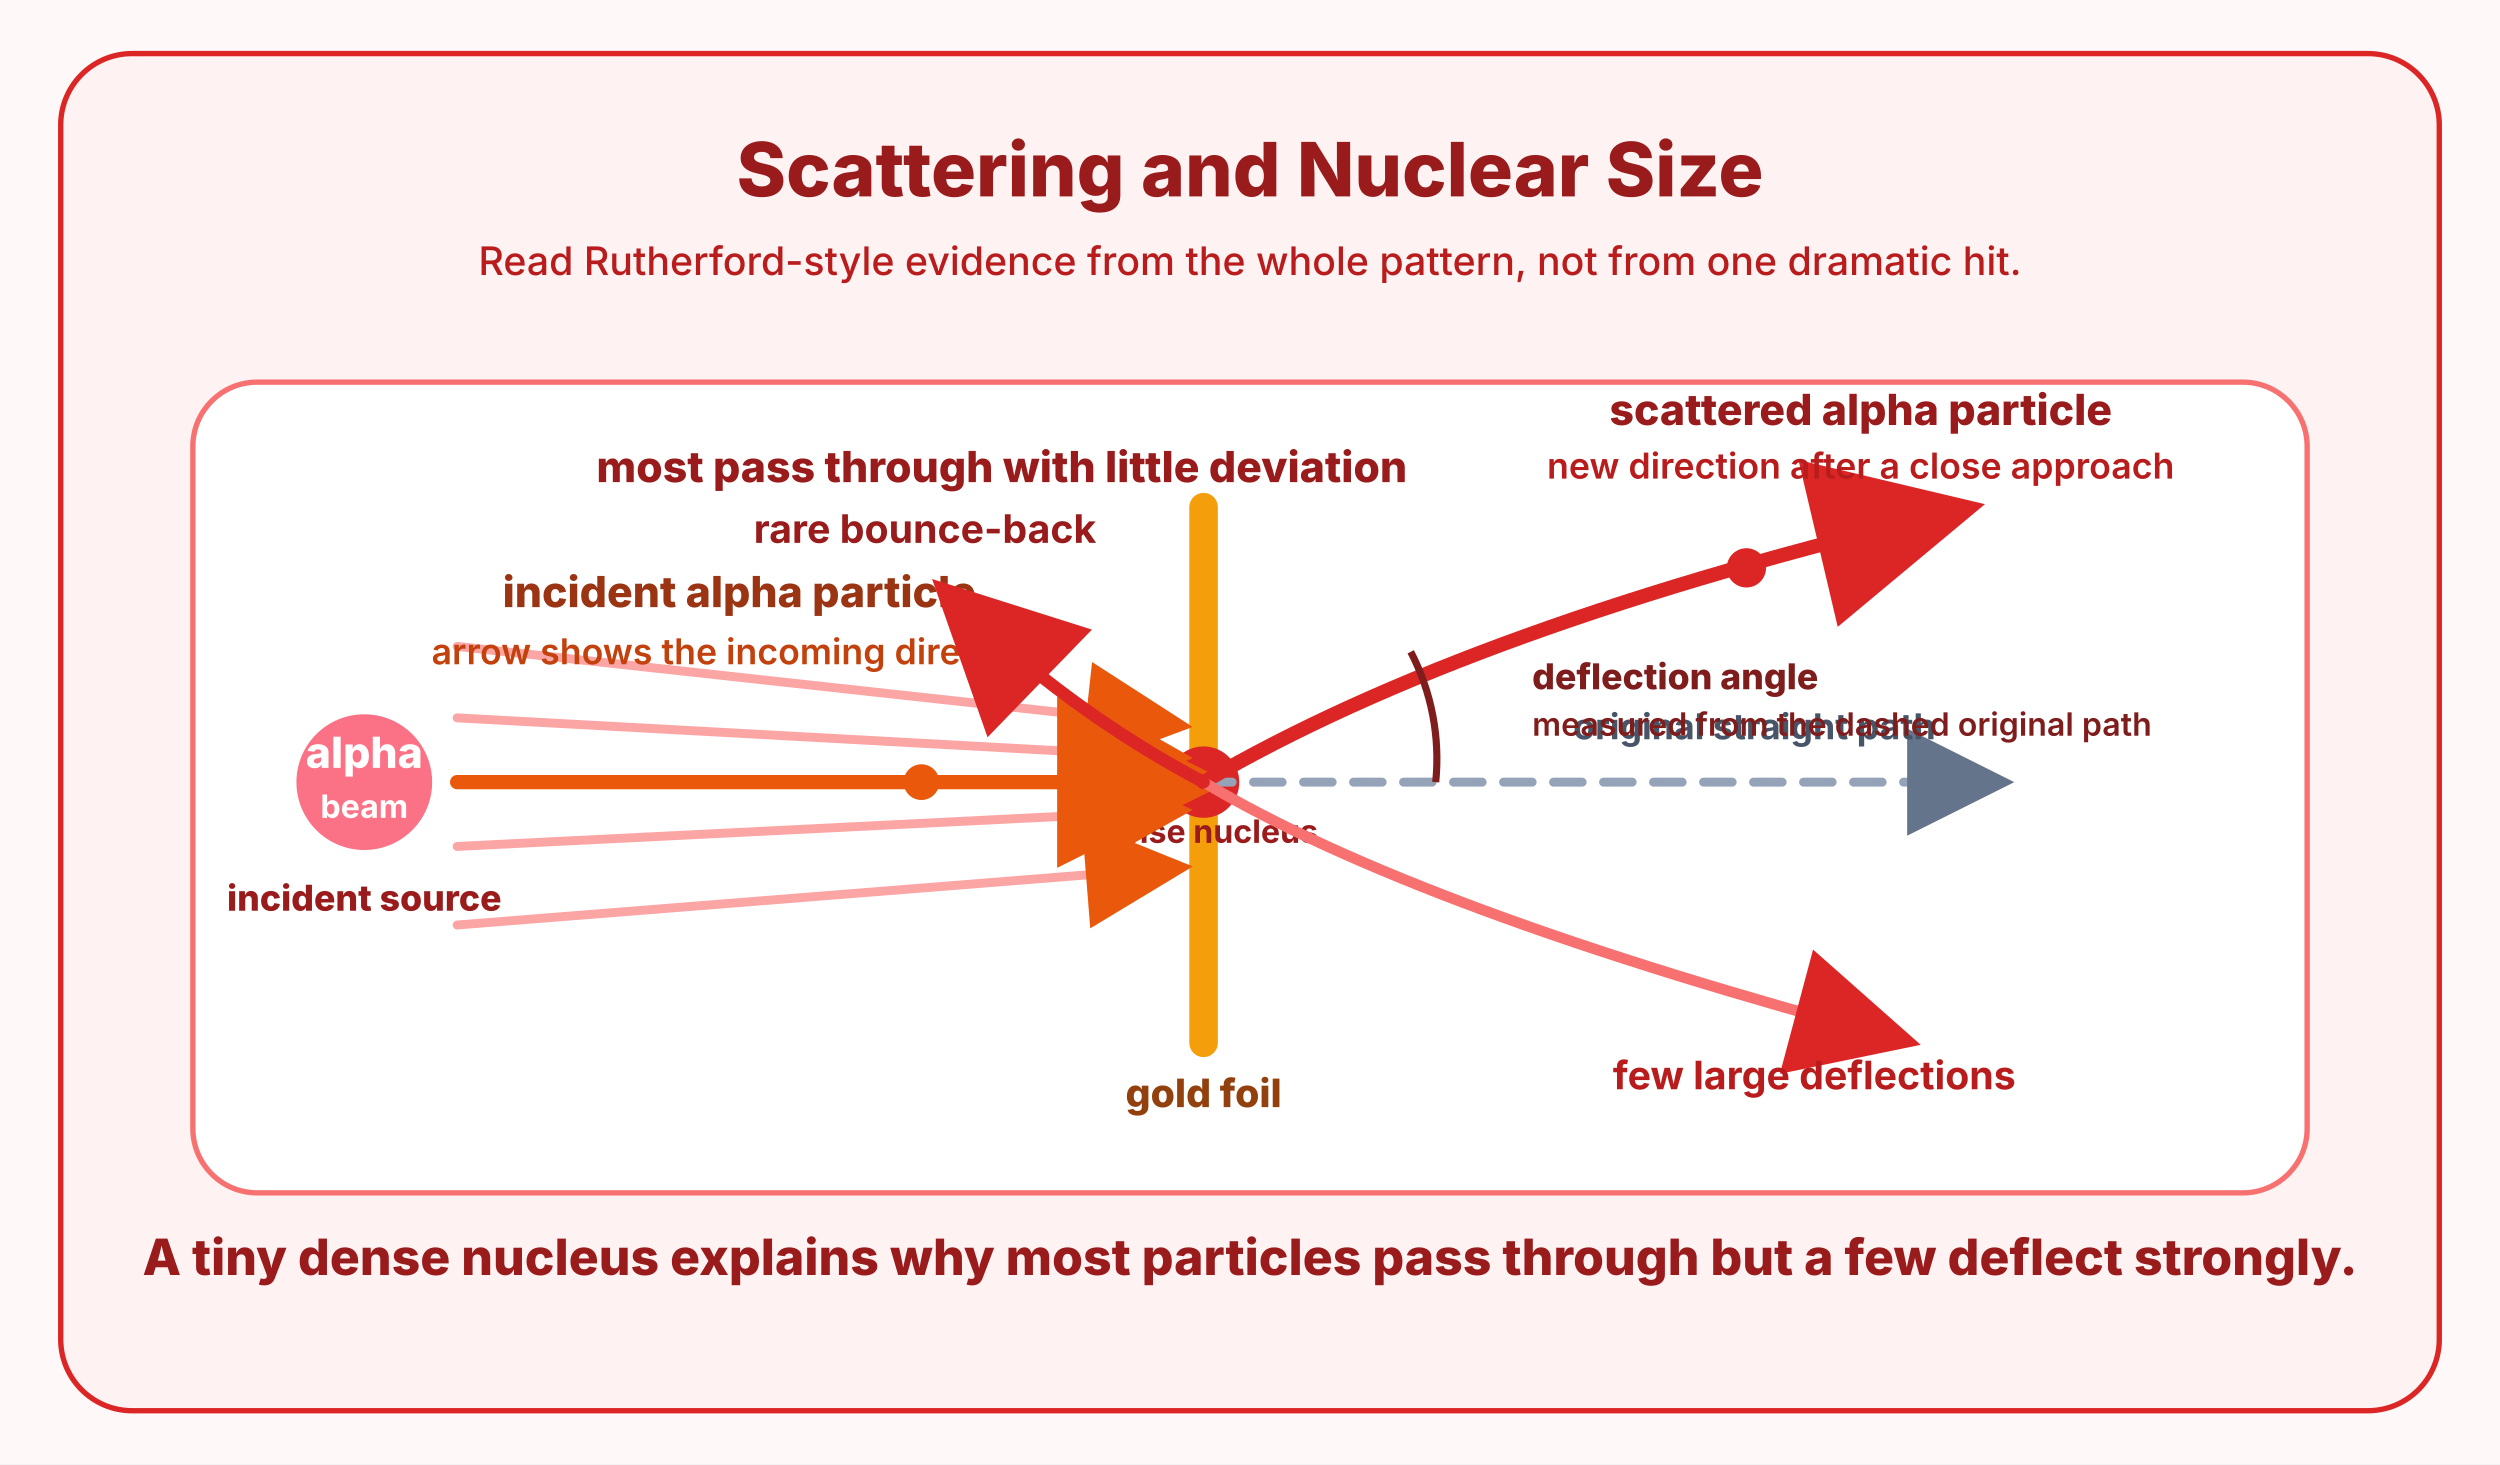
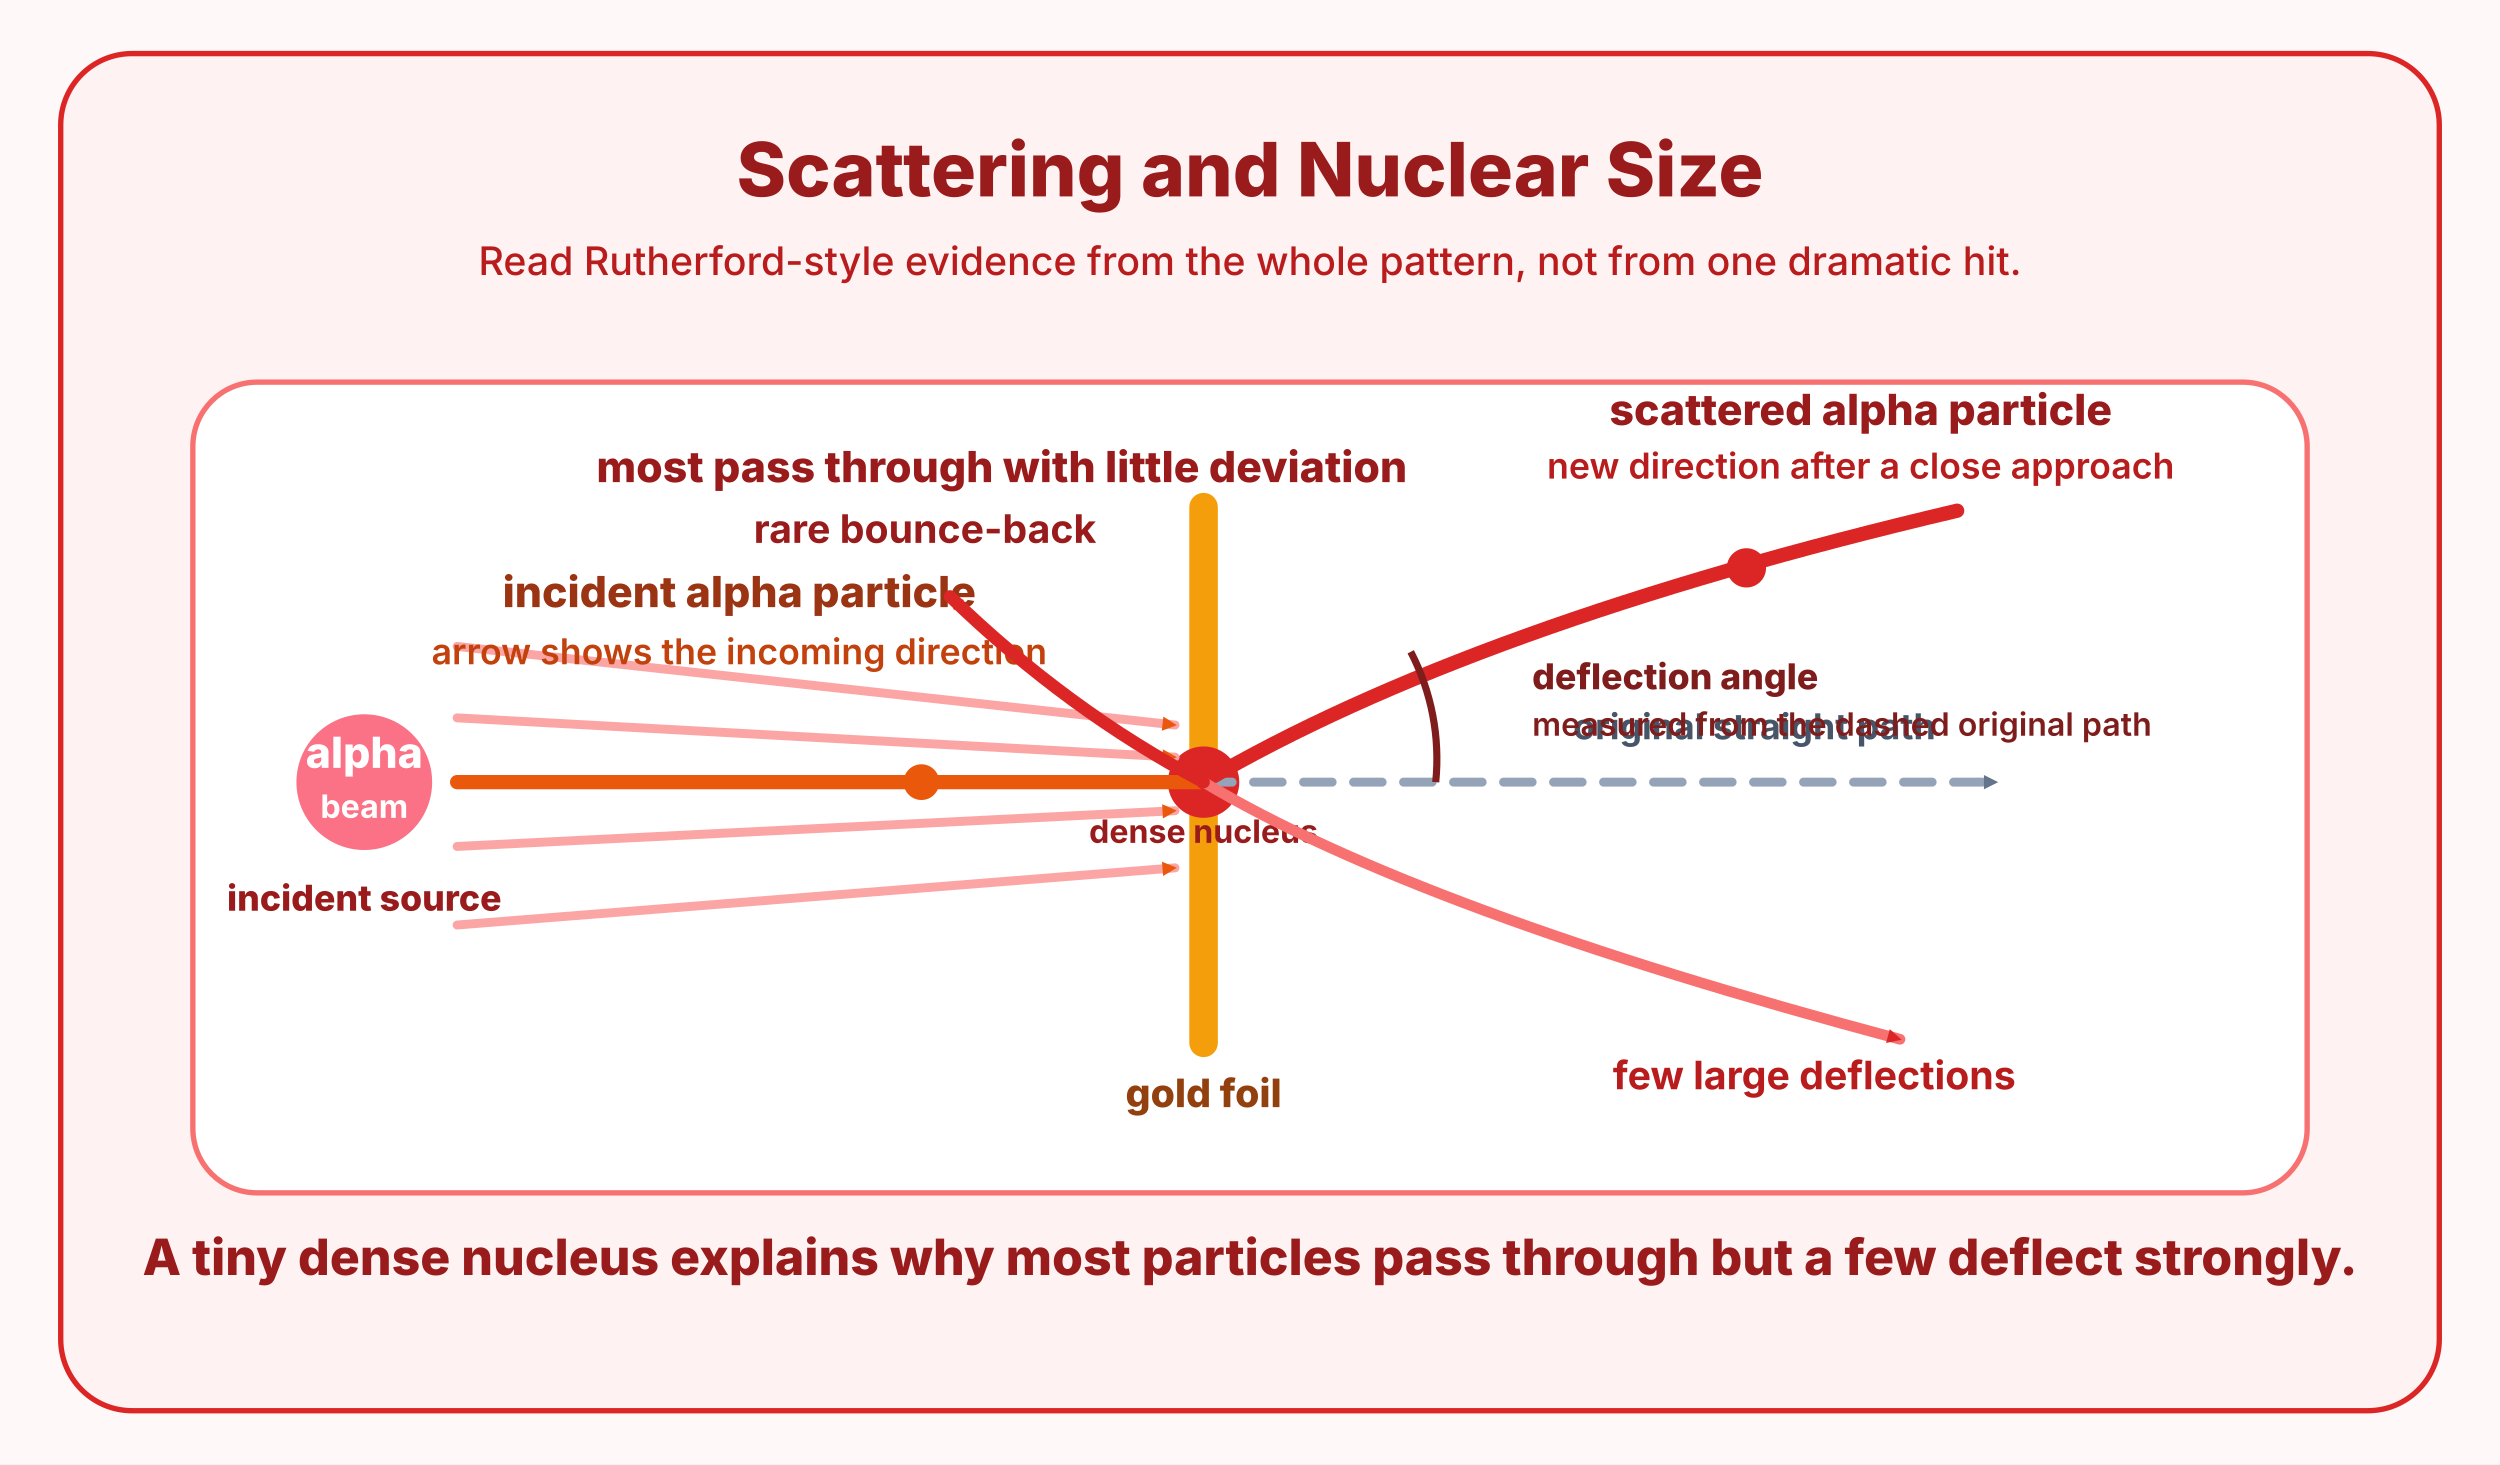
<svg xmlns="http://www.w3.org/2000/svg" width="1400" height="820" viewBox="0 0 1400 820">
  <defs>
-     <marker id="incidentArrow" markerWidth="12" markerHeight="12" refX="10" refY="6" orient="auto" markerUnits="strokeWidth">
-       <path d="M 0 0 L 12 6 L 0 12 z" fill="#ea580c" />
+     <marker id="incidentArrow" markerWidth="8" markerHeight="8" refX="7" refY="4" orient="auto" markerUnits="userSpaceOnUse">
+       <path d="M 0 0 L 8 4 L 0 8 z" fill="#ea580c" />
    </marker>
-     <marker id="scatterArrow" markerWidth="12" markerHeight="12" refX="10" refY="6" orient="auto" markerUnits="strokeWidth">
-       <path d="M 0 0 L 12 6 L 0 12 z" fill="#dc2626" />
+     <marker id="scatterArrow" markerWidth="8" markerHeight="8" refX="7" refY="4" orient="auto" markerUnits="userSpaceOnUse">
+       <path d="M 0 0 L 8 4 L 0 8 z" fill="#dc2626" />
    </marker>
-     <marker id="guideArrow" markerWidth="12" markerHeight="12" refX="10" refY="6" orient="auto" markerUnits="strokeWidth">
-       <path d="M 0 0 L 12 6 L 0 12 z" fill="#64748b" />
+     <marker id="guideArrow" markerWidth="8" markerHeight="8" refX="7" refY="4" orient="auto" markerUnits="userSpaceOnUse">
+       <path d="M 0 0 L 8 4 L 0 8 z" fill="#64748b" />
    </marker>
  </defs>
  <rect width="1400" height="820" fill="#fff8f8" />
  <rect x="34" y="30" width="1332" height="760" rx="40" fill="#fef2f2" stroke="#dc2626" stroke-width="3" />
  <text x="700" y="110" fill="#991b1b" font-size="42" font-family="Inter, Segoe UI, Arial, sans-serif" font-weight="800" text-anchor="middle">Scattering and Nuclear Size</text>
  <text x="700" y="154" fill="#b91c1c" font-size="22" font-family="Inter, Segoe UI, Arial, sans-serif" font-weight="500" text-anchor="middle">Read Rutherford-style evidence from the whole pattern, not from one dramatic hit.</text>
  <rect x="108" y="214" width="1184" height="454" rx="36" fill="#ffffff" stroke="#f87171" stroke-width="3" />
  <circle cx="204" cy="438" r="38" fill="#fb7185" />
  <text x="204" y="430" fill="#ffffff" font-size="24" font-family="Inter, Segoe UI, Arial, sans-serif" font-weight="800" text-anchor="middle">alpha</text>
  <text x="204" y="458" fill="#ffffff" font-size="18" font-family="Inter, Segoe UI, Arial, sans-serif" font-weight="700" text-anchor="middle">beam</text>
  <text x="204" y="510" fill="#991b1b" font-size="20" font-family="Inter, Segoe UI, Arial, sans-serif" font-weight="800" text-anchor="middle">incident source</text>
  <rect x="666" y="276" width="16" height="316" rx="8" fill="#f59e0b" />
  <text x="674" y="620" fill="#92400e" font-size="22" font-family="Inter, Segoe UI, Arial, sans-serif" font-weight="800" text-anchor="middle">gold foil</text>
  <circle cx="674" cy="438" r="20" fill="#dc2626" />
  <text x="674" y="472" fill="#991b1b" font-size="18" font-family="Inter, Segoe UI, Arial, sans-serif" font-weight="700" text-anchor="middle">dense nucleus</text>
  <path d="M 256 362 L 658 406" fill="none" stroke="#fca5a5" stroke-width="5" stroke-linecap="round" marker-end="url(#incidentArrow)" />
  <path d="M 256 402 L 658 424" fill="none" stroke="#fca5a5" stroke-width="5" stroke-linecap="round" marker-end="url(#incidentArrow)" />
  <path d="M 256 474 L 658 454" fill="none" stroke="#fca5a5" stroke-width="5" stroke-linecap="round" marker-end="url(#incidentArrow)" />
  <path d="M 256 518 L 658 486" fill="none" stroke="#fca5a5" stroke-width="5" stroke-linecap="round" marker-end="url(#incidentArrow)" />
  <path d="M 256 438 L 672 438" fill="none" stroke="#ea580c" stroke-width="8" stroke-linecap="round" marker-end="url(#incidentArrow)" />
  <circle cx="516" cy="438" r="10" fill="#ea580c" />
  <text x="414" y="340" fill="#9a3412" font-size="24" font-family="Inter, Segoe UI, Arial, sans-serif" font-weight="800" text-anchor="middle">incident alpha particle</text>
  <text x="414" y="372" fill="#c2410c" font-size="20" font-family="Inter, Segoe UI, Arial, sans-serif" font-weight="600" text-anchor="middle">arrow shows the incoming direction</text>
  <path d="M 674 438 L 1118 438" fill="none" stroke="#94a3b8" stroke-width="5" stroke-dasharray="16 12" stroke-linecap="round" marker-end="url(#guideArrow)" />
  <text x="1084" y="414" fill="#475569" font-size="20" font-family="Inter, Segoe UI, Arial, sans-serif" font-weight="700" text-anchor="end">original straight path</text>
  <path d="M 674 438 Q 824 350 1096 286" fill="none" stroke="#dc2626" stroke-width="8" stroke-linecap="round" marker-end="url(#scatterArrow)" />
  <circle cx="978" cy="318" r="11" fill="#dc2626" />
  <text x="1042" y="238" fill="#991b1b" font-size="24" font-family="Inter, Segoe UI, Arial, sans-serif" font-weight="800" text-anchor="middle">scattered alpha particle</text>
  <text x="1042" y="268" fill="#b91c1c" font-size="20" font-family="Inter, Segoe UI, Arial, sans-serif" font-weight="600" text-anchor="middle">new direction after a close approach</text>
  <path d="M 674 438 Q 794 510 1064 582" fill="none" stroke="#f87171" stroke-width="6" stroke-linecap="round" marker-end="url(#scatterArrow)" />
  <text x="1016" y="610" fill="#b91c1c" font-size="22" font-family="Inter, Segoe UI, Arial, sans-serif" font-weight="700" text-anchor="middle">few large deflections</text>
  <path d="M 674 438 Q 598 398 532 334" fill="none" stroke="#dc2626" stroke-width="7" stroke-linecap="round" marker-end="url(#scatterArrow)" />
  <text x="518" y="304" fill="#991b1b" font-size="22" font-family="Inter, Segoe UI, Arial, sans-serif" font-weight="700" text-anchor="middle">rare bounce-back</text>
  <path d="M 804 438 A 130 130 0 0 0 790 365" fill="none" stroke="#7f1d1d" stroke-width="4" />
  <text x="858" y="386" fill="#7f1d1d" font-size="20" font-family="Inter, Segoe UI, Arial, sans-serif" font-weight="800">deflection angle</text>
  <text x="858" y="412" fill="#7f1d1d" font-size="18" font-family="Inter, Segoe UI, Arial, sans-serif" font-weight="600">measured from the dashed original path</text>
  <text x="334" y="270" fill="#991b1b" font-size="24" font-family="Inter, Segoe UI, Arial, sans-serif" font-weight="800">most pass through with little deviation</text>
  <text x="700" y="714" fill="#991b1b" font-size="28" font-family="Inter, Segoe UI, Arial, sans-serif" font-weight="800" text-anchor="middle">A tiny dense nucleus explains why most particles pass through but a few deflect strongly.</text>
</svg>
